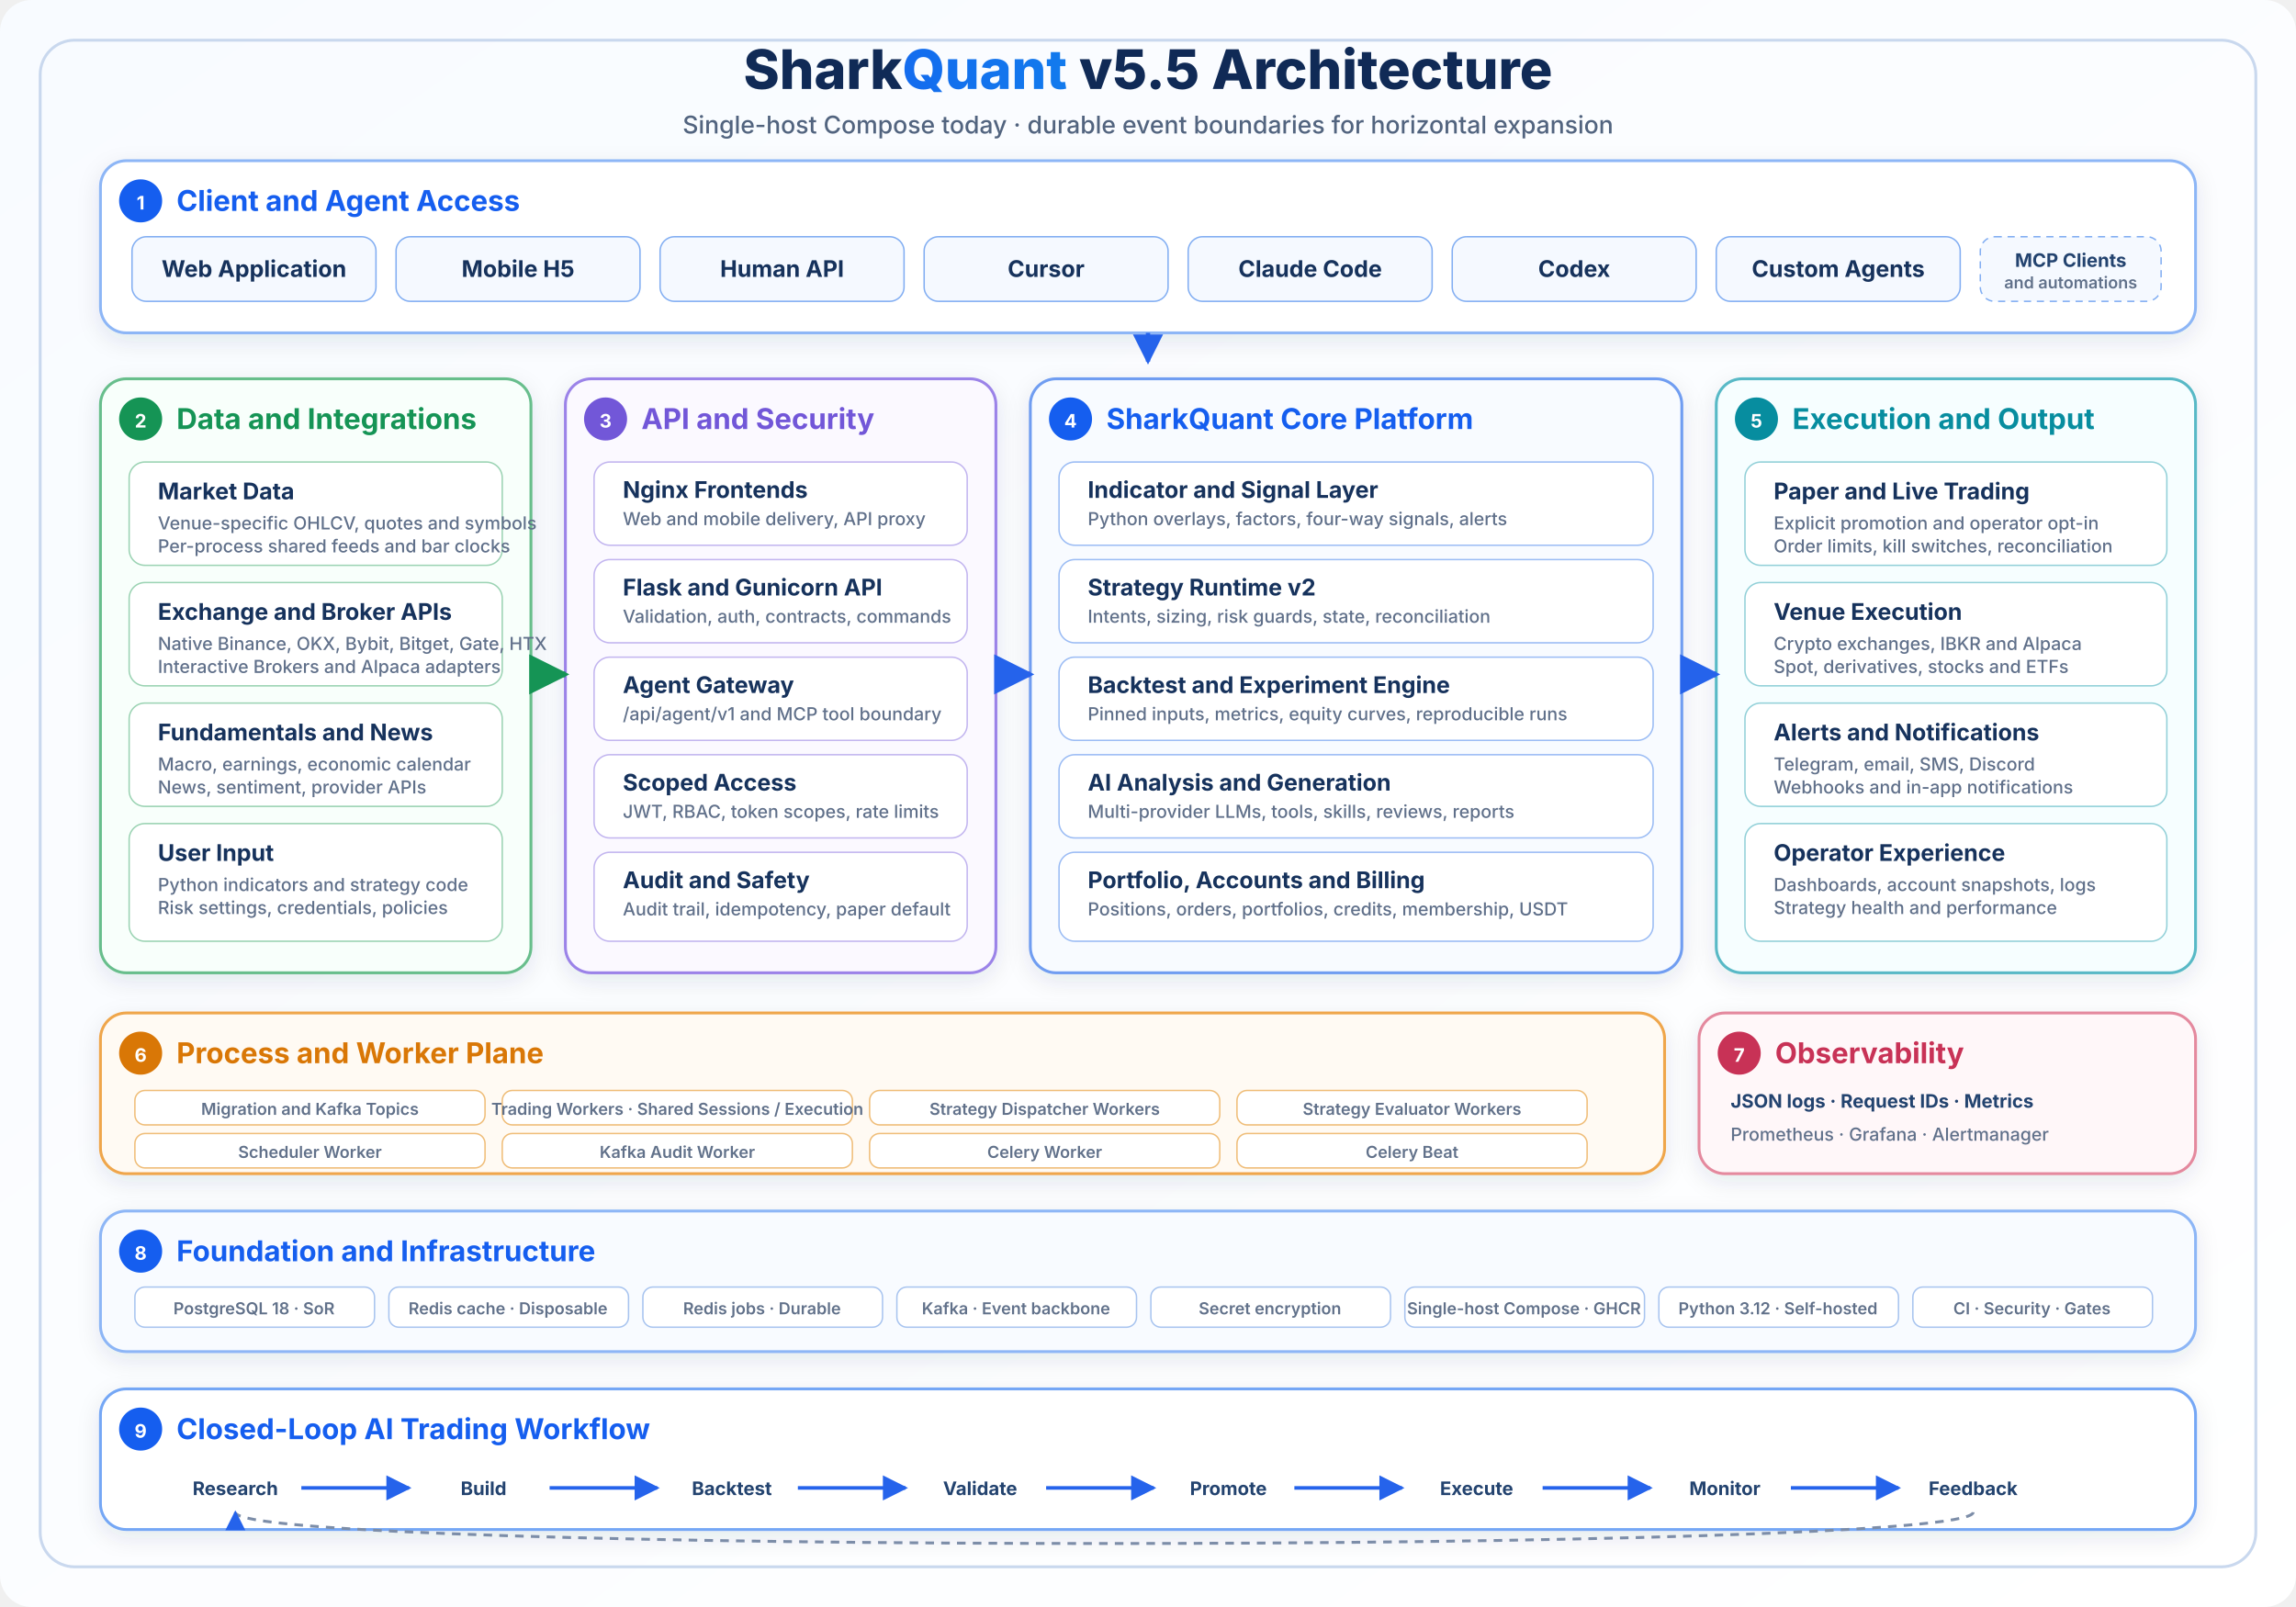
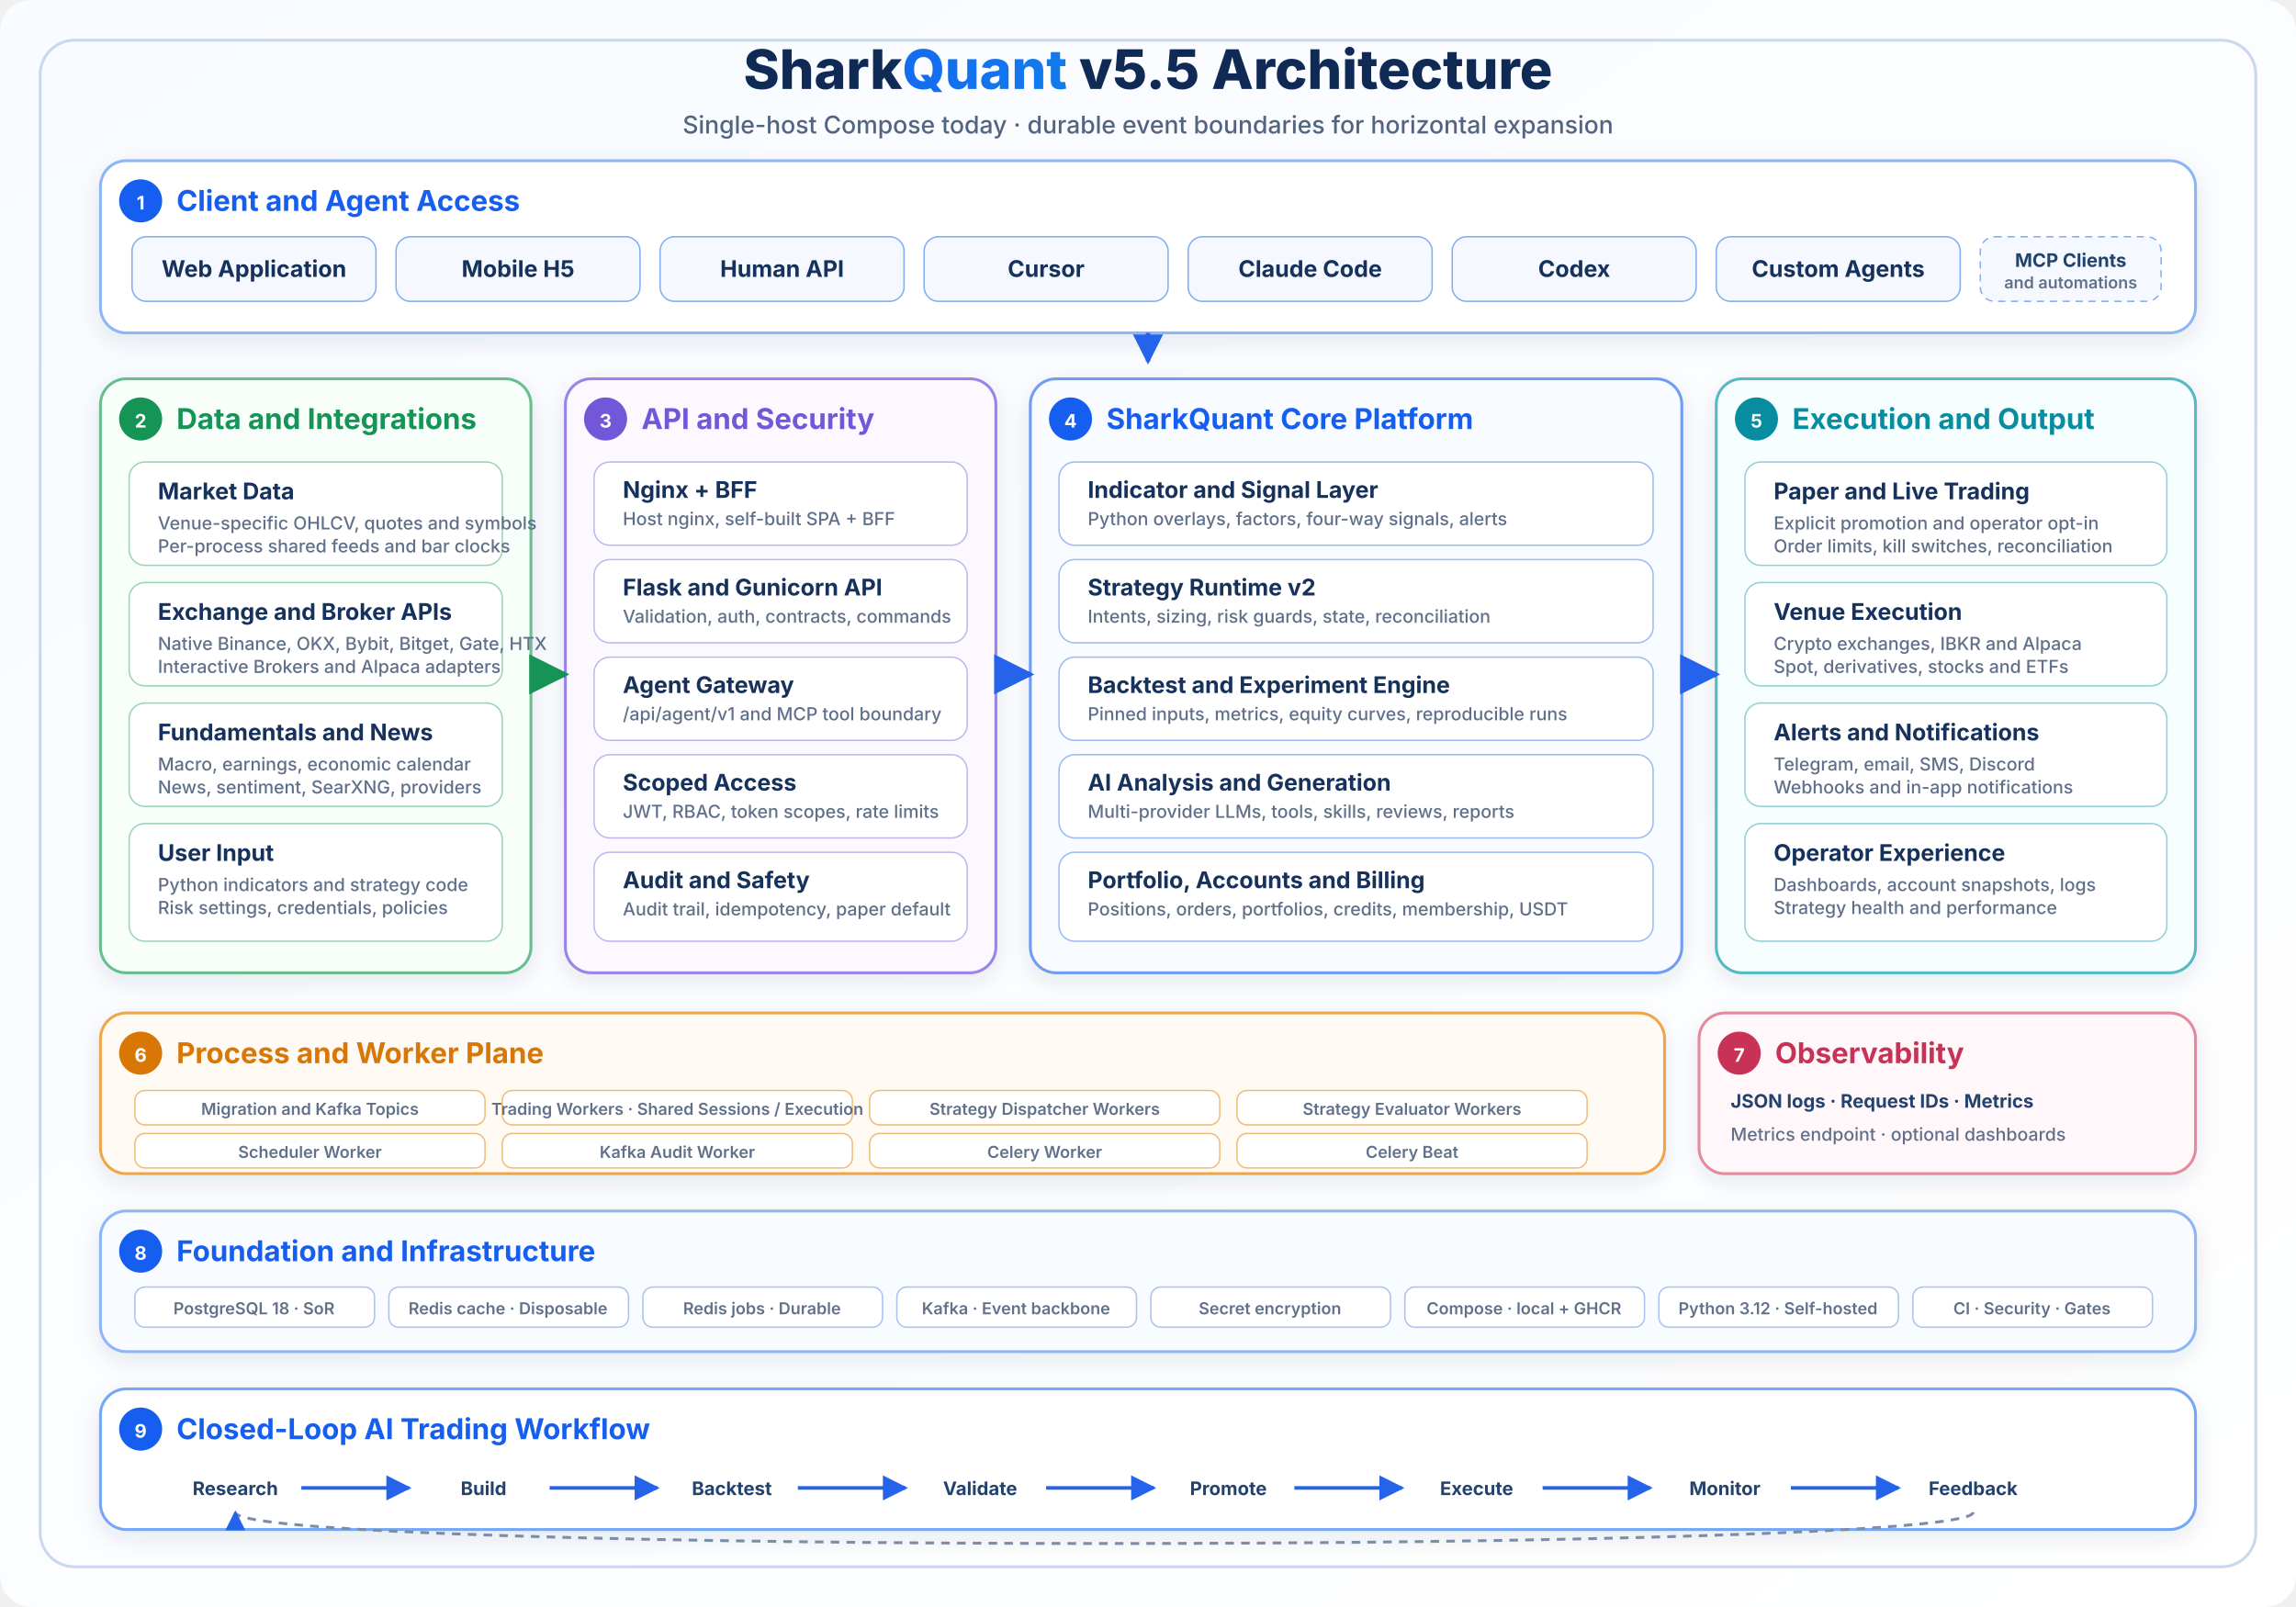
<svg xmlns="http://www.w3.org/2000/svg" width="1600" height="1120" viewBox="0 0 1600 1120" role="img" aria-labelledby="title description">
  <defs>
    <linearGradient id="page" x1="0" y1="0" x2="1" y2="1">
      <stop offset="0" stop-color="#f8fbff" />
      <stop offset="1" stop-color="#ffffff" />
    </linearGradient>
    <linearGradient id="brand" x1="0" y1="0" x2="1" y2="0">
      <stop offset="0" stop-color="#155eef" />
      <stop offset="1" stop-color="#0ea5e9" />
    </linearGradient>
    <filter id="shadow" x="-20%" y="-20%" width="140%" height="140%">
      <feDropShadow dx="0" dy="5" stdDeviation="8" flood-color="#102a56" flood-opacity="0.10" />
    </filter>
    <marker id="arrow-blue" viewBox="0 0 10 10" refX="9" refY="5" markerWidth="7" markerHeight="7" orient="auto-start-reverse">
      <path d="M 0 0 L 10 5 L 0 10 z" fill="#2563eb" />
    </marker>
    <marker id="arrow-green" viewBox="0 0 10 10" refX="9" refY="5" markerWidth="7" markerHeight="7" orient="auto-start-reverse">
      <path d="M 0 0 L 10 5 L 0 10 z" fill="#159455" />
    </marker>
    <style>
      .title { font: 800 38px Inter, "Segoe UI", Arial, sans-serif; fill: #102a56; }
      .brand { fill: url(#brand); }
      .subtitle { font: 500 17px Inter, "Segoe UI", Arial, sans-serif; fill: #52647f; }
      .section-title { font: 750 20px Inter, "Segoe UI", Arial, sans-serif; }
      .card-title { font: 700 16px Inter, "Segoe UI", Arial, sans-serif; fill: #16325c; }
      .card-sub { font: 500 12.5px Inter, "Segoe UI", Arial, sans-serif; fill: #60708a; }
      .label { font: 700 13px Inter, "Segoe UI", Arial, sans-serif; fill: #23436f; }
      .small { font: 600 11.5px Inter, "Segoe UI", Arial, sans-serif; fill: #61718a; }
      .white { fill: #ffffff; }
      .blue { fill: #155eef; }
      .green { fill: #159455; }
      .purple { fill: #7257d8; }
      .teal { fill: #078d9f; }
      .orange { fill: #d97706; }
      .red { fill: #c83256; }
    </style>
  </defs>
  <rect width="1600" height="1120" rx="22" fill="url(#page)" />
  <rect x="28" y="28" width="1544" height="1064" rx="24" fill="none" stroke="#c9d8ee" stroke-width="2" />
  <g transform="translate(800 62)" text-anchor="middle">
    <text class="title" x="0" y="0">Shark<tspan class="brand">Quant</tspan> v5.5 Architecture</text>
    <text class="subtitle" x="0" y="31">Single-host Compose today · durable event boundaries for horizontal expansion</text>
  </g>
  <g filter="url(#shadow)">
    <rect x="70" y="112" width="1460" height="120" rx="18" fill="#ffffff" stroke="#8db6f6" stroke-width="2" />
  </g>
  <circle cx="98" cy="140" r="15" fill="#155eef" />
  <text x="98" y="146" text-anchor="middle" class="label white">1</text>
  <text x="123" y="147" class="section-title blue">Client and Agent Access</text>
  <g>
    <rect x="92" y="165" width="170" height="45" rx="10" fill="#f5f9ff" stroke="#82aef2" />
    <text x="177" y="193" text-anchor="middle" class="card-title">Web Application</text>
    <rect x="276" y="165" width="170" height="45" rx="10" fill="#f5f9ff" stroke="#82aef2" />
    <text x="361" y="193" text-anchor="middle" class="card-title">Mobile H5</text>
    <rect x="460" y="165" width="170" height="45" rx="10" fill="#f5f9ff" stroke="#82aef2" />
    <text x="545" y="193" text-anchor="middle" class="card-title">Human API</text>
    <rect x="644" y="165" width="170" height="45" rx="10" fill="#f5f9ff" stroke="#82aef2" />
    <text x="729" y="193" text-anchor="middle" class="card-title">Cursor</text>
    <rect x="828" y="165" width="170" height="45" rx="10" fill="#f5f9ff" stroke="#82aef2" />
    <text x="913" y="193" text-anchor="middle" class="card-title">Claude Code</text>
    <rect x="1012" y="165" width="170" height="45" rx="10" fill="#f5f9ff" stroke="#82aef2" />
    <text x="1097" y="193" text-anchor="middle" class="card-title">Codex</text>
    <rect x="1196" y="165" width="170" height="45" rx="10" fill="#f5f9ff" stroke="#82aef2" />
    <text x="1281" y="193" text-anchor="middle" class="card-title">Custom Agents</text>
    <rect x="1380" y="165" width="126" height="45" rx="10" fill="#f5f9ff" stroke="#82aef2" stroke-dasharray="5 4" />
    <text x="1443" y="186" text-anchor="middle" class="label">MCP Clients</text>
    <text x="1443" y="201" text-anchor="middle" class="small">and automations</text>
  </g>
  <line x1="800" y1="232" x2="800" y2="252" stroke="#2563eb" stroke-width="3" marker-end="url(#arrow-blue)" />
  <g filter="url(#shadow)">
    <rect x="70" y="264" width="300" height="414" rx="18" fill="#f8fffb" stroke="#67be8c" stroke-width="2" />
  </g>
  <circle cx="98" cy="292" r="15" fill="#159455" />
  <text x="98" y="298" text-anchor="middle" class="label white">2</text>
  <text x="123" y="299" class="section-title green">Data and Integrations</text>
  <g>
    <rect x="90" y="322" width="260" height="72" rx="11" fill="#ffffff" stroke="#9bd3b3" />
    <text x="110" y="348" class="card-title">Market Data</text>
    <text x="110" y="369" class="card-sub">Venue-specific OHLCV, quotes and symbols</text>
    <text x="110" y="385" class="card-sub">Per-process shared feeds and bar clocks</text>
    <rect x="90" y="406" width="260" height="72" rx="11" fill="#ffffff" stroke="#9bd3b3" />
    <text x="110" y="432" class="card-title">Exchange and Broker APIs</text>
    <text x="110" y="453" class="card-sub">Native Binance, OKX, Bybit, Bitget, Gate, HTX</text>
    <text x="110" y="469" class="card-sub">Interactive Brokers and Alpaca adapters</text>
    <rect x="90" y="490" width="260" height="72" rx="11" fill="#ffffff" stroke="#9bd3b3" />
    <text x="110" y="516" class="card-title">Fundamentals and News</text>
    <text x="110" y="537" class="card-sub">Macro, earnings, economic calendar</text>
-     <text x="110" y="553" class="card-sub">News, sentiment, provider APIs</text>
+     <text x="110" y="553" class="card-sub">News, sentiment, SearXNG, providers</text>
    <rect x="90" y="574" width="260" height="82" rx="11" fill="#ffffff" stroke="#9bd3b3" />
    <text x="110" y="600" class="card-title">User Input</text>
    <text x="110" y="621" class="card-sub">Python indicators and strategy code</text>
    <text x="110" y="637" class="card-sub">Risk settings, credentials, policies</text>
  </g>
  <g filter="url(#shadow)">
    <rect x="394" y="264" width="300" height="414" rx="18" fill="#fbf9ff" stroke="#9b83e8" stroke-width="2" />
  </g>
  <circle cx="422" cy="292" r="15" fill="#7257d8" />
  <text x="422" y="298" text-anchor="middle" class="label white">3</text>
  <text x="447" y="299" class="section-title purple">API and Security</text>
  <g>
    <rect x="414" y="322" width="260" height="58" rx="11" fill="#ffffff" stroke="#c2b5ef" />
-     <text x="434" y="347" class="card-title">Nginx Frontends</text>
-     <text x="434" y="366" class="card-sub">Web and mobile delivery, API proxy</text>
+     <text x="434" y="347" class="card-title">Nginx + BFF</text>
+     <text x="434" y="366" class="card-sub">Host nginx, self-built SPA + BFF</text>
    <rect x="414" y="390" width="260" height="58" rx="11" fill="#ffffff" stroke="#c2b5ef" />
    <text x="434" y="415" class="card-title">Flask and Gunicorn API</text>
    <text x="434" y="434" class="card-sub">Validation, auth, contracts, commands</text>
    <rect x="414" y="458" width="260" height="58" rx="11" fill="#ffffff" stroke="#c2b5ef" />
    <text x="434" y="483" class="card-title">Agent Gateway</text>
    <text x="434" y="502" class="card-sub">/api/agent/v1 and MCP tool boundary</text>
    <rect x="414" y="526" width="260" height="58" rx="11" fill="#ffffff" stroke="#c2b5ef" />
    <text x="434" y="551" class="card-title">Scoped Access</text>
    <text x="434" y="570" class="card-sub">JWT, RBAC, token scopes, rate limits</text>
    <rect x="414" y="594" width="260" height="62" rx="11" fill="#ffffff" stroke="#c2b5ef" />
    <text x="434" y="619" class="card-title">Audit and Safety</text>
    <text x="434" y="638" class="card-sub">Audit trail, idempotency, paper default</text>
  </g>
  <g filter="url(#shadow)">
    <rect x="718" y="264" width="454" height="414" rx="18" fill="#f8fbff" stroke="#6f9df1" stroke-width="2" />
  </g>
  <circle cx="746" cy="292" r="15" fill="#155eef" />
  <text x="746" y="298" text-anchor="middle" class="label white">4</text>
  <text x="771" y="299" class="section-title blue">SharkQuant Core Platform</text>
  <g>
    <rect x="738" y="322" width="414" height="58" rx="11" fill="#ffffff" stroke="#9bbcf4" />
    <text x="758" y="347" class="card-title">Indicator and Signal Layer</text>
    <text x="758" y="366" class="card-sub">Python overlays, factors, four-way signals, alerts</text>
    <rect x="738" y="390" width="414" height="58" rx="11" fill="#ffffff" stroke="#9bbcf4" />
    <text x="758" y="415" class="card-title">Strategy Runtime v2</text>
    <text x="758" y="434" class="card-sub">Intents, sizing, risk guards, state, reconciliation</text>
    <rect x="738" y="458" width="414" height="58" rx="11" fill="#ffffff" stroke="#9bbcf4" />
    <text x="758" y="483" class="card-title">Backtest and Experiment Engine</text>
    <text x="758" y="502" class="card-sub">Pinned inputs, metrics, equity curves, reproducible runs</text>
    <rect x="738" y="526" width="414" height="58" rx="11" fill="#ffffff" stroke="#9bbcf4" />
    <text x="758" y="551" class="card-title">AI Analysis and Generation</text>
    <text x="758" y="570" class="card-sub">Multi-provider LLMs, tools, skills, reviews, reports</text>
    <rect x="738" y="594" width="414" height="62" rx="11" fill="#ffffff" stroke="#9bbcf4" />
    <text x="758" y="619" class="card-title">Portfolio, Accounts and Billing</text>
    <text x="758" y="638" class="card-sub">Positions, orders, portfolios, credits, membership, USDT</text>
  </g>
  <g filter="url(#shadow)">
    <rect x="1196" y="264" width="334" height="414" rx="18" fill="#f6feff" stroke="#58b9c6" stroke-width="2" />
  </g>
  <circle cx="1224" cy="292" r="15" fill="#078d9f" />
  <text x="1224" y="298" text-anchor="middle" class="label white">5</text>
  <text x="1249" y="299" class="section-title teal">Execution and Output</text>
  <g>
    <rect x="1216" y="322" width="294" height="72" rx="11" fill="#ffffff" stroke="#92d0d8" />
    <text x="1236" y="348" class="card-title">Paper and Live Trading</text>
    <text x="1236" y="369" class="card-sub">Explicit promotion and operator opt-in</text>
    <text x="1236" y="385" class="card-sub">Order limits, kill switches, reconciliation</text>
    <rect x="1216" y="406" width="294" height="72" rx="11" fill="#ffffff" stroke="#92d0d8" />
    <text x="1236" y="432" class="card-title">Venue Execution</text>
    <text x="1236" y="453" class="card-sub">Crypto exchanges, IBKR and Alpaca</text>
    <text x="1236" y="469" class="card-sub">Spot, derivatives, stocks and ETFs</text>
    <rect x="1216" y="490" width="294" height="72" rx="11" fill="#ffffff" stroke="#92d0d8" />
    <text x="1236" y="516" class="card-title">Alerts and Notifications</text>
    <text x="1236" y="537" class="card-sub">Telegram, email, SMS, Discord</text>
    <text x="1236" y="553" class="card-sub">Webhooks and in-app notifications</text>
    <rect x="1216" y="574" width="294" height="82" rx="11" fill="#ffffff" stroke="#92d0d8" />
    <text x="1236" y="600" class="card-title">Operator Experience</text>
    <text x="1236" y="621" class="card-sub">Dashboards, account snapshots, logs</text>
    <text x="1236" y="637" class="card-sub">Strategy health and performance</text>
  </g>
  <line x1="370" y1="470" x2="394" y2="470" stroke="#159455" stroke-width="4" marker-end="url(#arrow-green)" />
  <line x1="694" y1="470" x2="718" y2="470" stroke="#7257d8" stroke-width="4" marker-end="url(#arrow-blue)" />
  <line x1="1172" y1="470" x2="1196" y2="470" stroke="#2563eb" stroke-width="4" marker-end="url(#arrow-blue)" />
  <g filter="url(#shadow)">
    <rect x="70" y="706" width="1090" height="112" rx="18" fill="#fffaf3" stroke="#efa64c" stroke-width="2" />
  </g>
  <circle cx="98" cy="734" r="15" fill="#d97706" />
  <text x="98" y="740" text-anchor="middle" class="label white">6</text>
  <text x="123" y="741" class="section-title orange">Process and Worker Plane</text>
  <g>
    <rect x="94" y="760" width="244" height="24" rx="7" fill="#ffffff" stroke="#efbd78" />
    <text x="216" y="777" text-anchor="middle" class="small">Migration and Kafka Topics</text>
    <rect x="350" y="760" width="244" height="24" rx="7" fill="#ffffff" stroke="#efbd78" />
    <text x="472" y="777" text-anchor="middle" class="small">Trading Workers · Shared Sessions / Execution</text>
    <rect x="606" y="760" width="244" height="24" rx="7" fill="#ffffff" stroke="#efbd78" />
    <text x="728" y="777" text-anchor="middle" class="small">Strategy Dispatcher Workers</text>
    <rect x="862" y="760" width="244" height="24" rx="7" fill="#ffffff" stroke="#efbd78" />
    <text x="984" y="777" text-anchor="middle" class="small">Strategy Evaluator Workers</text>
    <rect x="94" y="790" width="244" height="24" rx="7" fill="#ffffff" stroke="#efbd78" />
    <text x="216" y="807" text-anchor="middle" class="small">Scheduler Worker</text>
    <rect x="350" y="790" width="244" height="24" rx="7" fill="#ffffff" stroke="#efbd78" />
    <text x="472" y="807" text-anchor="middle" class="small">Kafka Audit Worker</text>
    <rect x="606" y="790" width="244" height="24" rx="7" fill="#ffffff" stroke="#efbd78" />
    <text x="728" y="807" text-anchor="middle" class="small">Celery Worker</text>
    <rect x="862" y="790" width="244" height="24" rx="7" fill="#ffffff" stroke="#efbd78" />
    <text x="984" y="807" text-anchor="middle" class="small">Celery Beat</text>
  </g>
  <g filter="url(#shadow)">
    <rect x="1184" y="706" width="346" height="112" rx="18" fill="#fff7f9" stroke="#e4899e" stroke-width="2" />
  </g>
  <circle cx="1212" cy="734" r="15" fill="#c83256" />
  <text x="1212" y="740" text-anchor="middle" class="label white">7</text>
  <text x="1237" y="741" class="section-title red">Observability</text>
  <text x="1206" y="772" class="label">JSON logs · Request IDs · Metrics</text>
-   <text x="1206" y="795" class="card-sub">Prometheus · Grafana · Alertmanager</text>
+   <text x="1206" y="795" class="card-sub">Metrics endpoint · optional dashboards</text>
  <g filter="url(#shadow)">
    <rect x="70" y="844" width="1460" height="98" rx="18" fill="#f8fbff" stroke="#8db6f6" stroke-width="2" />
  </g>
  <circle cx="98" cy="872" r="15" fill="#155eef" />
  <text x="98" y="878" text-anchor="middle" class="label white">8</text>
  <text x="123" y="879" class="section-title blue">Foundation and Infrastructure</text>
  <g>
    <rect x="94" y="897" width="167" height="28" rx="7" fill="#ffffff" stroke="#a8c4ef" />
    <text x="177" y="916" text-anchor="middle" class="small">PostgreSQL 18 · SoR</text>
    <rect x="271" y="897" width="167" height="28" rx="7" fill="#ffffff" stroke="#a8c4ef" />
    <text x="354" y="916" text-anchor="middle" class="small">Redis cache · Disposable</text>
    <rect x="448" y="897" width="167" height="28" rx="7" fill="#ffffff" stroke="#a8c4ef" />
    <text x="531" y="916" text-anchor="middle" class="small">Redis jobs · Durable</text>
    <rect x="625" y="897" width="167" height="28" rx="7" fill="#ffffff" stroke="#a8c4ef" />
    <text x="708" y="916" text-anchor="middle" class="small">Kafka · Event backbone</text>
    <rect x="802" y="897" width="167" height="28" rx="7" fill="#ffffff" stroke="#a8c4ef" />
    <text x="885" y="916" text-anchor="middle" class="small">Secret encryption</text>
    <rect x="979" y="897" width="167" height="28" rx="7" fill="#ffffff" stroke="#a8c4ef" />
-     <text x="1062" y="916" text-anchor="middle" class="small">Single-host Compose · GHCR</text>
+     <text x="1062" y="916" text-anchor="middle" class="small">Compose · local + GHCR</text>
    <rect x="1156" y="897" width="167" height="28" rx="7" fill="#ffffff" stroke="#a8c4ef" />
    <text x="1239" y="916" text-anchor="middle" class="small">Python 3.12 · Self-hosted</text>
    <rect x="1333" y="897" width="167" height="28" rx="7" fill="#ffffff" stroke="#a8c4ef" />
    <text x="1416" y="916" text-anchor="middle" class="small">CI · Security · Gates</text>
  </g>
  <g filter="url(#shadow)">
    <rect x="70" y="968" width="1460" height="98" rx="18" fill="#ffffff" stroke="#75a7f5" stroke-width="2" />
  </g>
  <circle cx="98" cy="996" r="15" fill="#155eef" />
  <text x="98" y="1002" text-anchor="middle" class="label white">9</text>
  <text x="123" y="1003" class="section-title blue">Closed-Loop AI Trading Workflow</text>
  <g class="label" text-anchor="middle">
    <text x="164" y="1042">Research</text>
    <text x="337" y="1042">Build</text>
    <text x="510" y="1042">Backtest</text>
    <text x="683" y="1042">Validate</text>
    <text x="856" y="1042">Promote</text>
    <text x="1029" y="1042">Execute</text>
    <text x="1202" y="1042">Monitor</text>
    <text x="1375" y="1042">Feedback</text>
  </g>
  <g stroke="#2563eb" stroke-width="2.5" marker-end="url(#arrow-blue)">
    <line x1="210" y1="1037" x2="285" y2="1037" />
    <line x1="383" y1="1037" x2="458" y2="1037" />
    <line x1="556" y1="1037" x2="631" y2="1037" />
    <line x1="729" y1="1037" x2="804" y2="1037" />
    <line x1="902" y1="1037" x2="977" y2="1037" />
    <line x1="1075" y1="1037" x2="1150" y2="1037" />
    <line x1="1248" y1="1037" x2="1323" y2="1037" />
  </g>
  <path d="M 1375 1054 C 1375 1083, 164 1083, 164 1054" fill="none" stroke="#7c8da8" stroke-width="2" stroke-dasharray="6 5" marker-end="url(#arrow-blue)" />
</svg>
